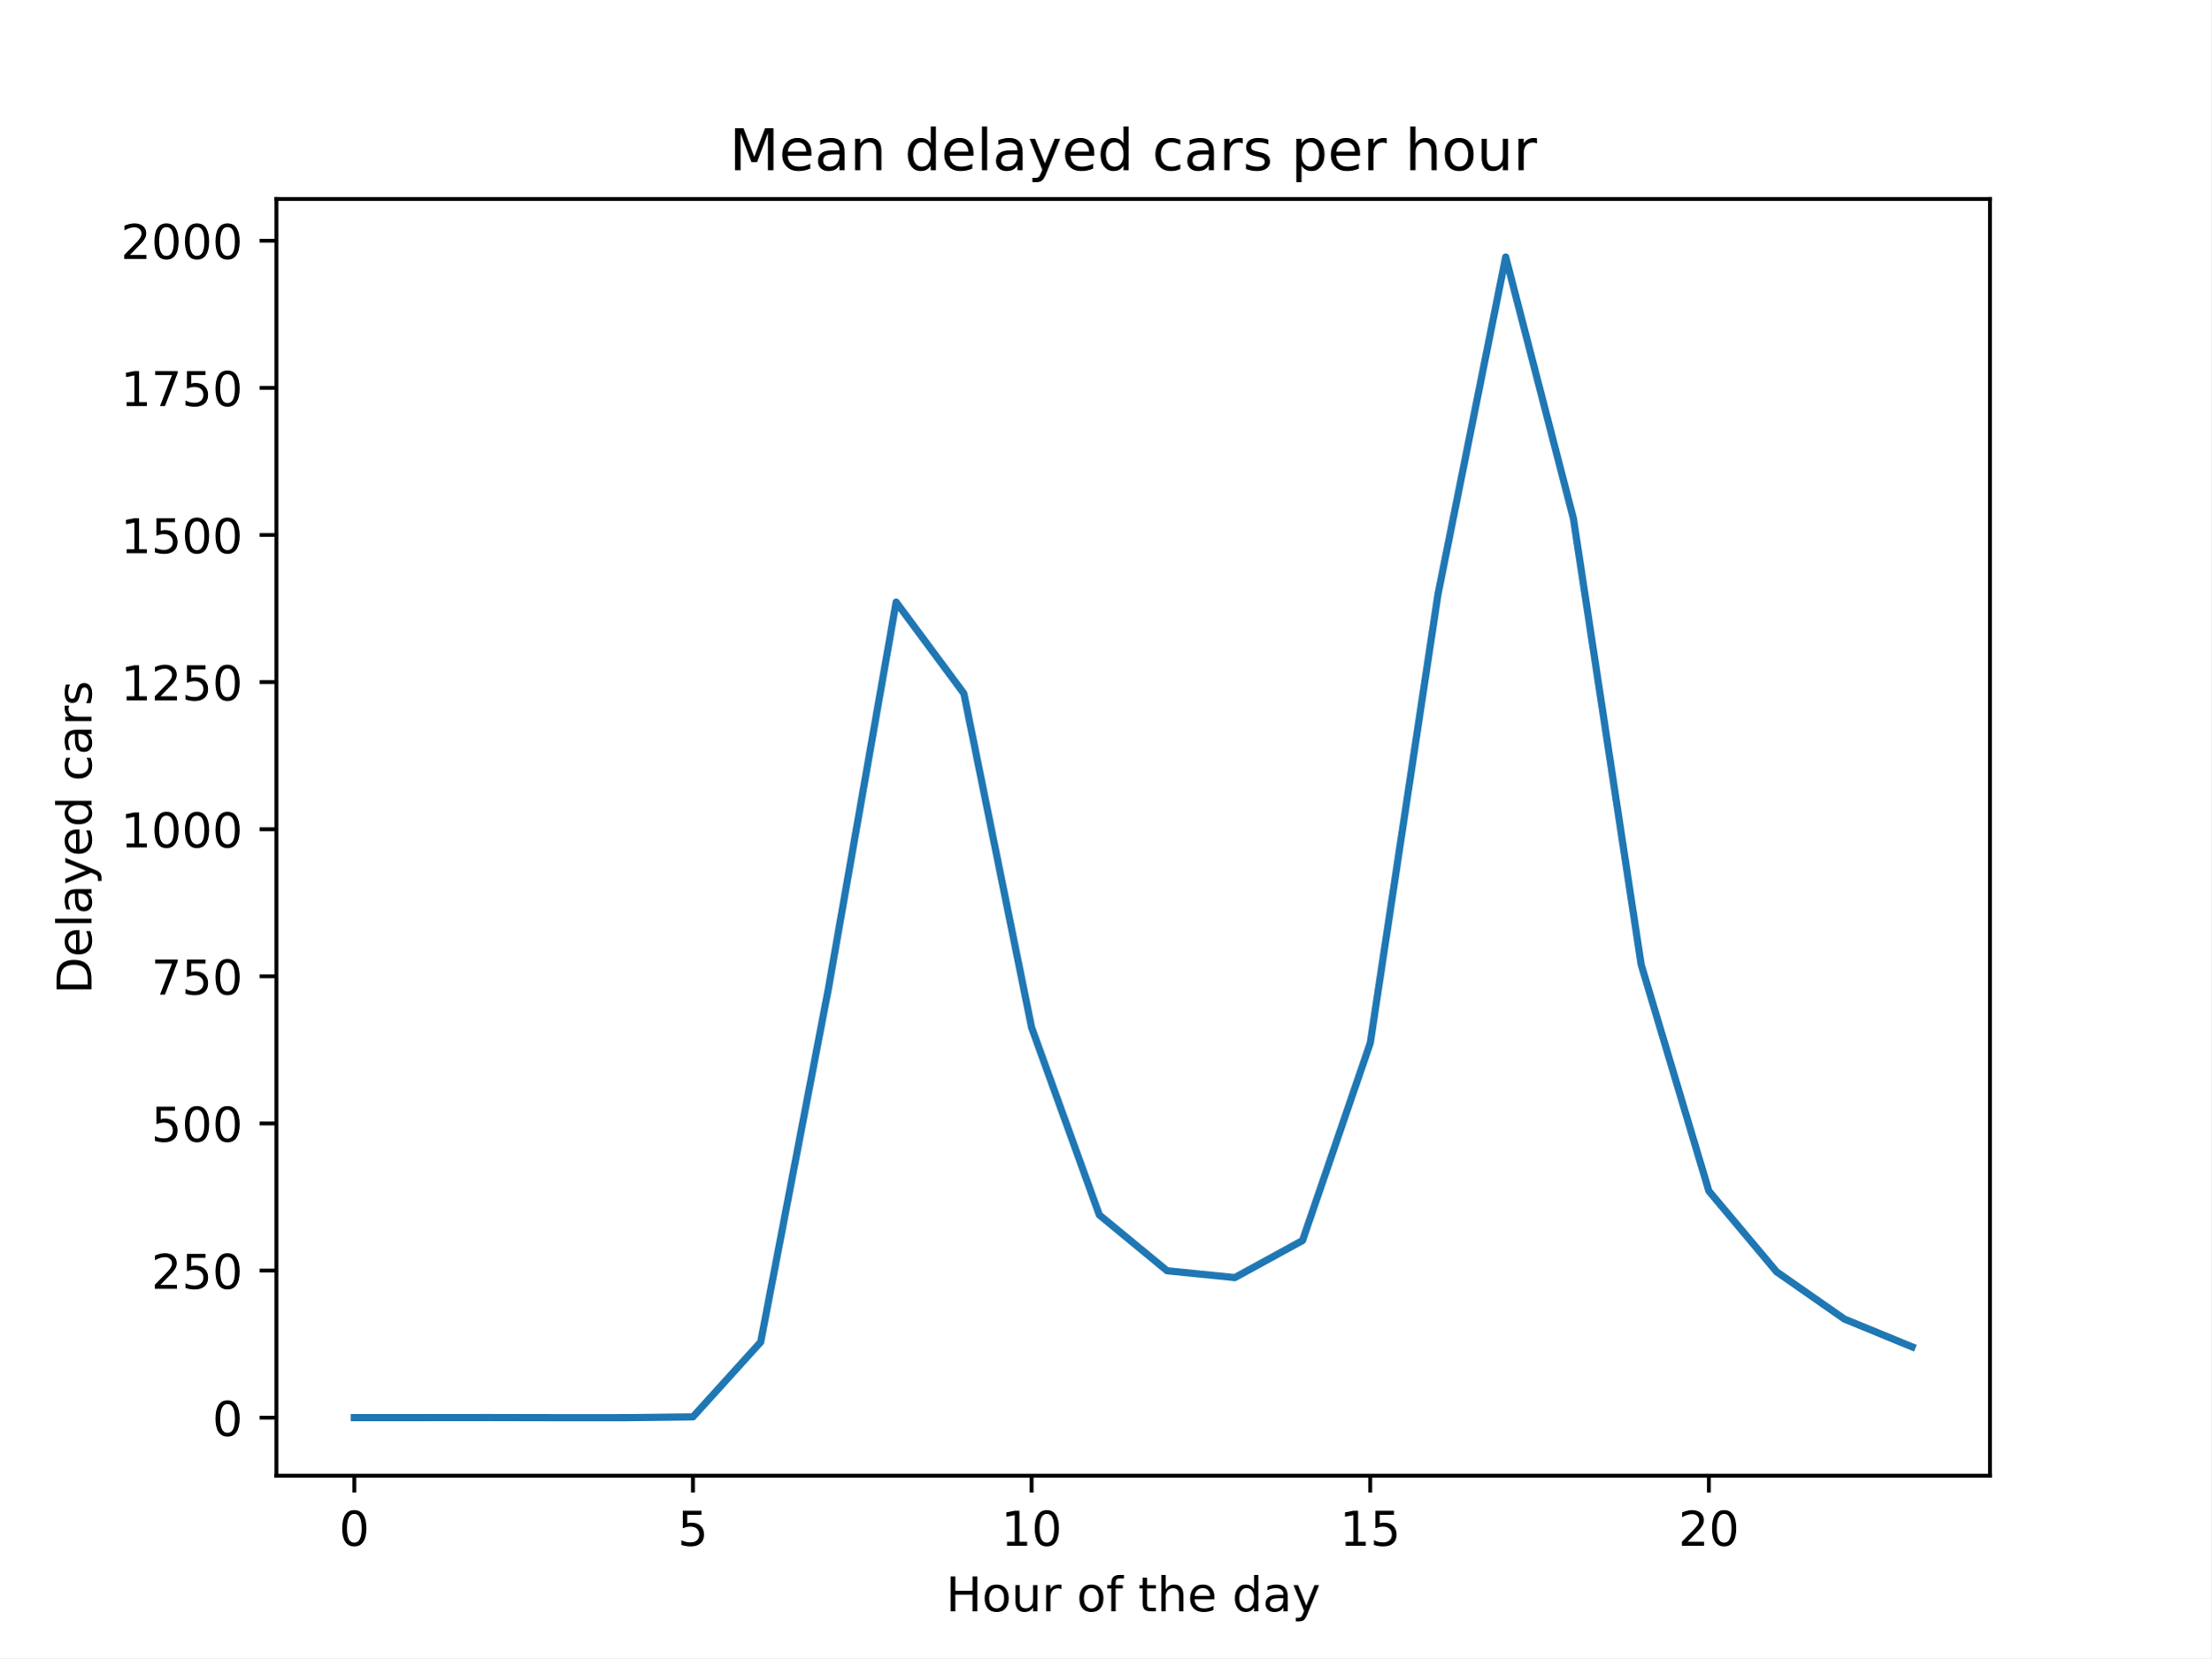
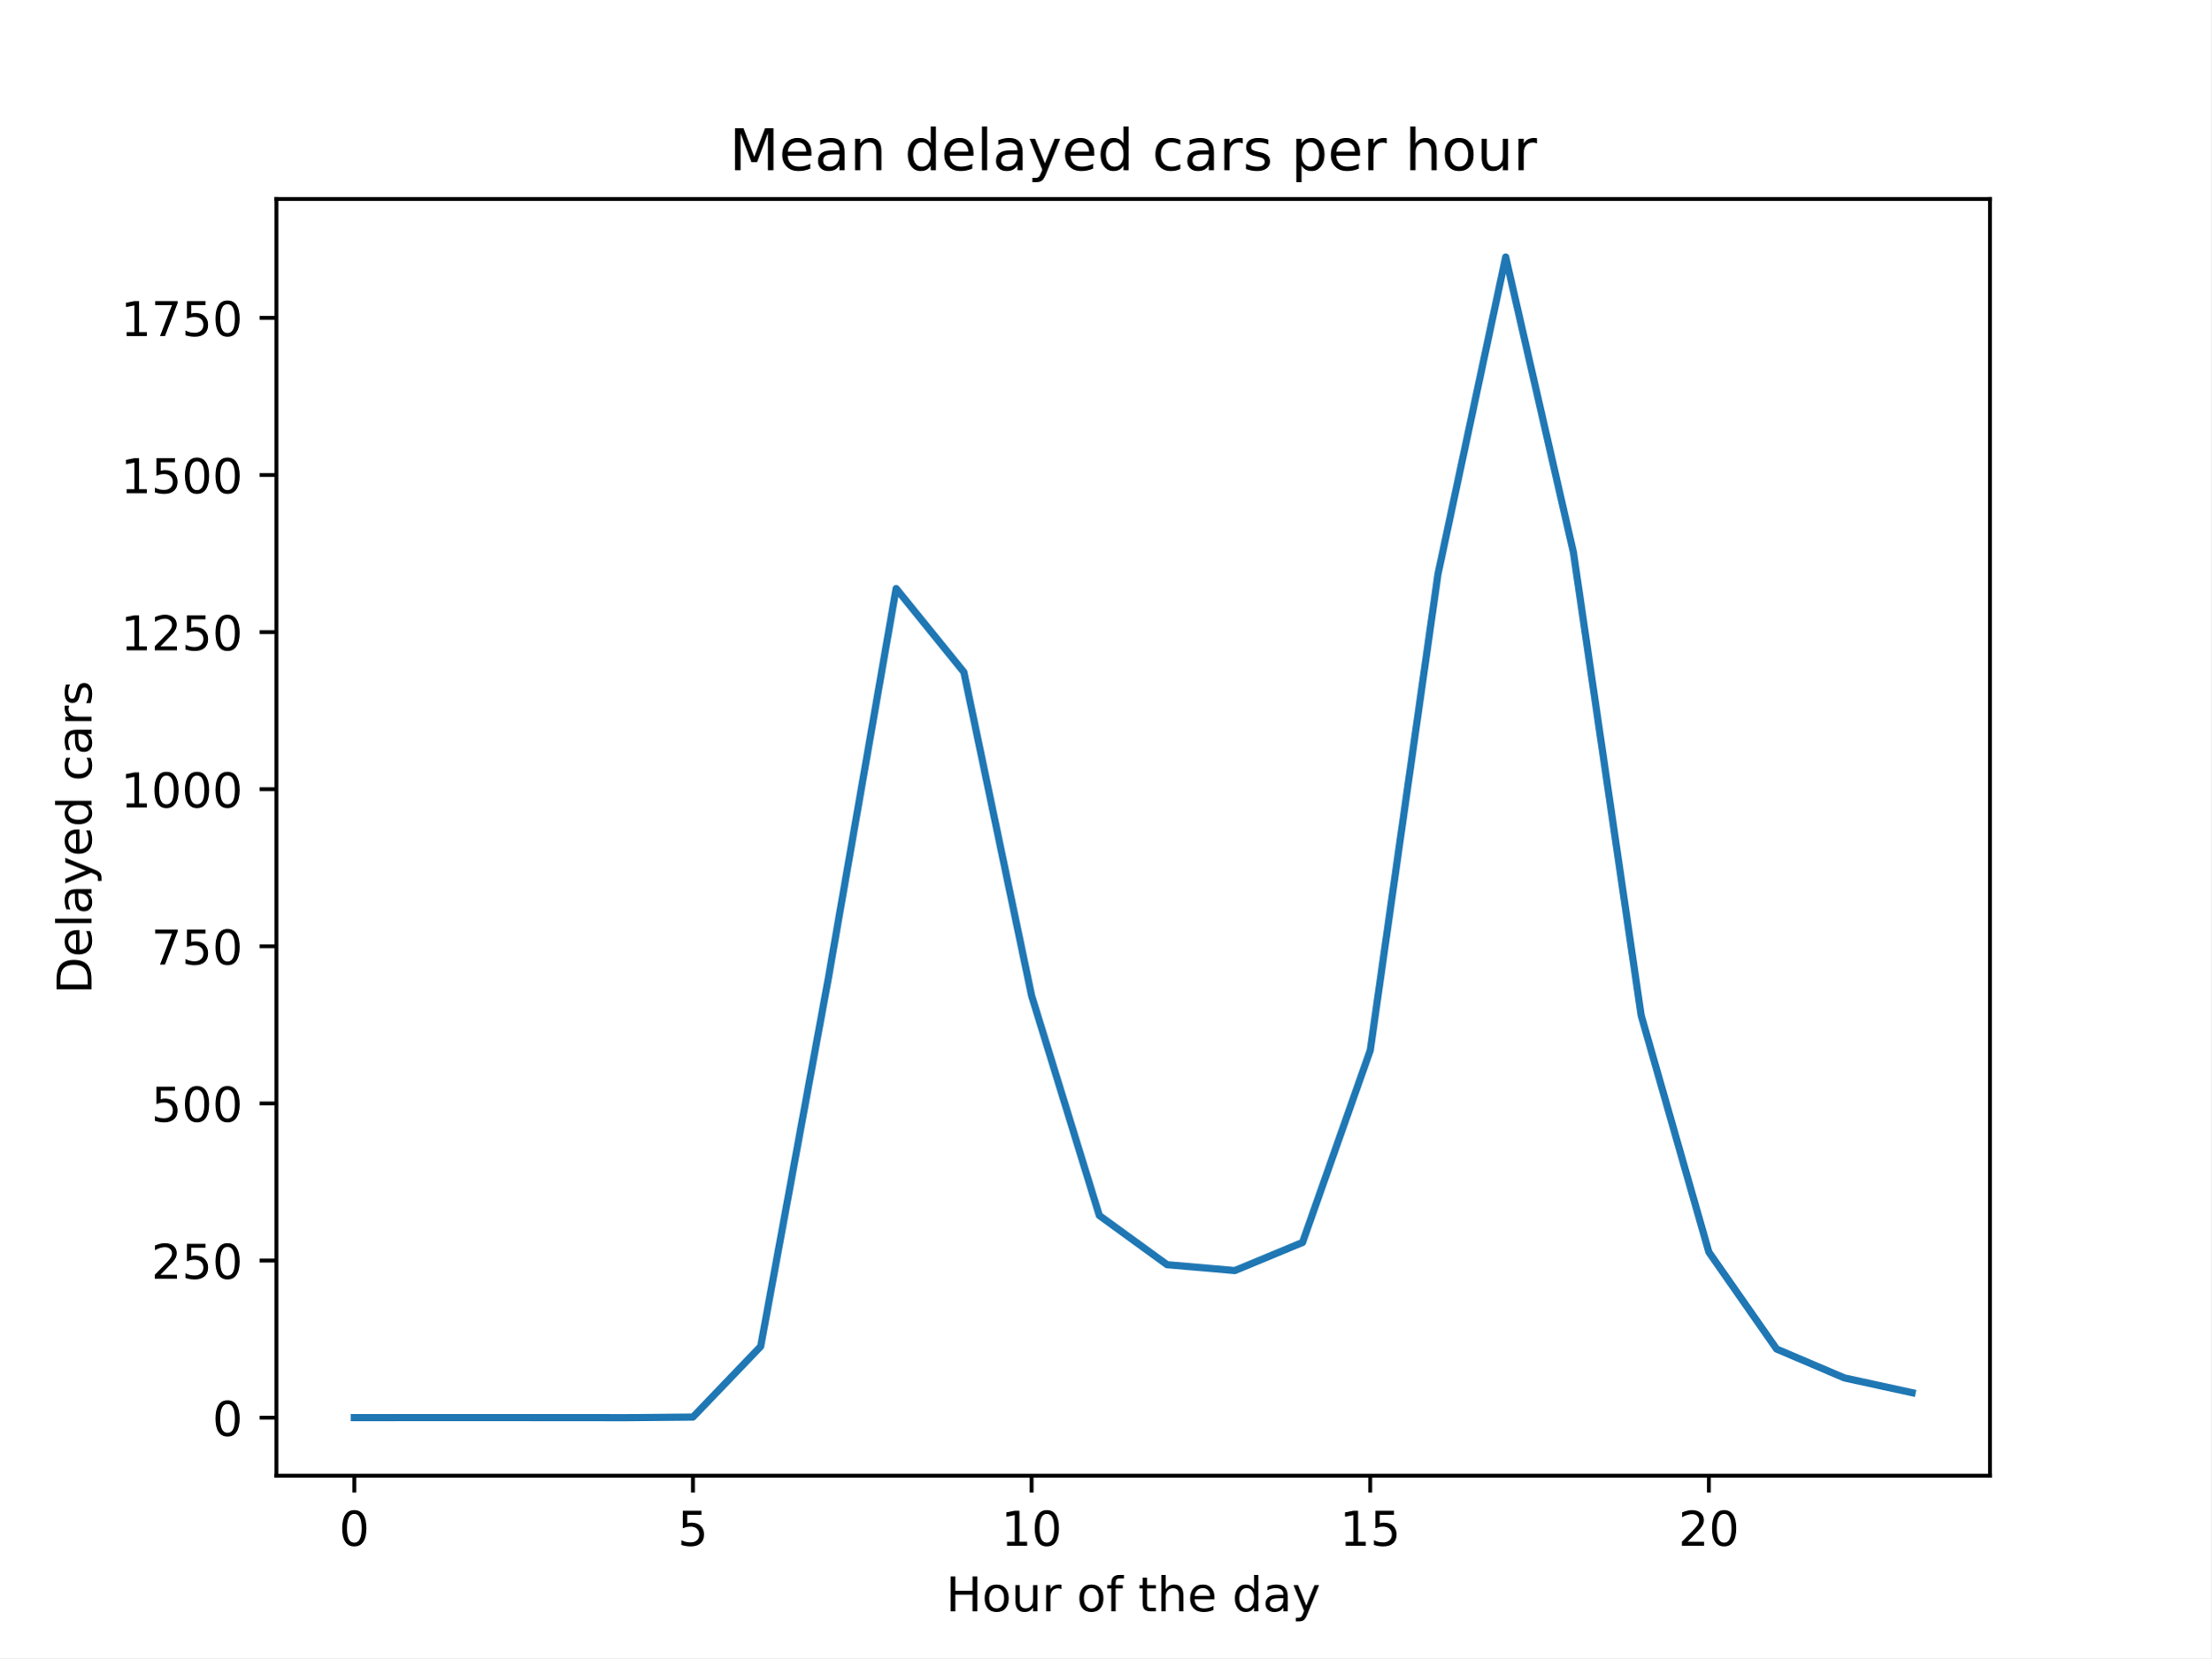
<svg xmlns="http://www.w3.org/2000/svg" xmlns:xlink="http://www.w3.org/1999/xlink" width="460.8pt" height="345.6pt" viewBox="0 0 460.8 345.6" version="1.1">
  <defs>
    <style type="text/css">*{stroke-linejoin: round; stroke-linecap: butt}</style>
  </defs>
  <g id="figure_1">
    <g id="patch_1">
      <path d="M 0 345.6  L 460.8 345.6  L 460.8 0  L 0 0  z " style="fill: #ffffff" />
    </g>
    <g id="axes_1">
      <g id="patch_2">
        <path d="M 57.6 307.584  L 414.72 307.584  L 414.72 41.472  L 57.6 41.472  z " style="fill: #ffffff" />
      </g>
      <g id="matplotlib.axis_1">
        <g id="xtick_1">
          <g id="line2d_1">
            <defs>
-               <path id="m93f88e745e" d="M 0 0  L 0 3.5  " style="stroke: #000000; stroke-width: 0.8" />
+               <path id="m4e6fc2c343" d="M 0 0  L 0 3.5  " style="stroke: #000000; stroke-width: 0.8" />
            </defs>
            <g>
-               <use xlink:href="#m93f88e745e" x="73.833" y="307.584" style="stroke: #000000; stroke-width: 0.8" />
+               <use xlink:href="#m4e6fc2c343" x="73.833" y="307.584" style="stroke: #000000; stroke-width: 0.8" />
            </g>
          </g>
          <g id="text_1">
            <g transform="translate(70.65148 322.1824) scale(0.1 -0.1)">
              <defs>
                <path id="DejaVuSans-30" d="M 2034 4250  Q 1547 4250 1301 3770  Q 1056 3291 1056 2328  Q 1056 1369 1301 889  Q 1547 409 2034 409  Q 2525 409 2770 889  Q 3016 1369 3016 2328  Q 3016 3291 2770 3770  Q 2525 4250 2034 4250  z M 2034 4750  Q 2819 4750 3233 4129  Q 3647 3509 3647 2328  Q 3647 1150 3233 529  Q 2819 -91 2034 -91  Q 1250 -91 836 529  Q 422 1150 422 2328  Q 422 3509 836 4129  Q 1250 4750 2034 4750  z " transform="scale(0.015625)" />
              </defs>
              <use xlink:href="#DejaVuSans-30" />
            </g>
          </g>
        </g>
        <g id="xtick_2">
          <g id="line2d_2">
            <g>
-               <use xlink:href="#m93f88e745e" x="144.41" y="307.584" style="stroke: #000000; stroke-width: 0.8" />
+               <use xlink:href="#m4e6fc2c343" x="144.41" y="307.584" style="stroke: #000000; stroke-width: 0.8" />
            </g>
          </g>
          <g id="text_2">
            <g transform="translate(141.2286 322.1824) scale(0.1 -0.1)">
              <defs>
                <path id="DejaVuSans-35" d="M 691 4666  L 3169 4666  L 3169 4134  L 1269 4134  L 1269 2991  Q 1406 3038 1543 3061  Q 1681 3084 1819 3084  Q 2600 3084 3056 2656  Q 3513 2228 3513 1497  Q 3513 744 3044 326  Q 2575 -91 1722 -91  Q 1428 -91 1123 -41  Q 819 9 494 109  L 494 744  Q 775 591 1075 516  Q 1375 441 1709 441  Q 2250 441 2565 725  Q 2881 1009 2881 1497  Q 2881 1984 2565 2268  Q 2250 2553 1709 2553  Q 1456 2553 1204 2497  Q 953 2441 691 2322  L 691 4666  z " transform="scale(0.015625)" />
              </defs>
              <use xlink:href="#DejaVuSans-35" />
            </g>
          </g>
        </g>
        <g id="xtick_3">
          <g id="line2d_3">
            <g>
-               <use xlink:href="#m93f88e745e" x="214.987" y="307.584" style="stroke: #000000; stroke-width: 0.8" />
+               <use xlink:href="#m4e6fc2c343" x="214.987" y="307.584" style="stroke: #000000; stroke-width: 0.8" />
            </g>
          </g>
          <g id="text_3">
            <g transform="translate(208.6244 322.1824) scale(0.1 -0.1)">
              <defs>
                <path id="DejaVuSans-31" d="M 794 531  L 1825 531  L 1825 4091  L 703 3866  L 703 4441  L 1819 4666  L 2450 4666  L 2450 531  L 3481 531  L 3481 0  L 794 0  L 794 531  z " transform="scale(0.015625)" />
              </defs>
              <use xlink:href="#DejaVuSans-31" />
              <use xlink:href="#DejaVuSans-30" transform="translate(63.62305 0)" />
            </g>
          </g>
        </g>
        <g id="xtick_4">
          <g id="line2d_4">
            <g>
-               <use xlink:href="#m93f88e745e" x="285.564" y="307.584" style="stroke: #000000; stroke-width: 0.8" />
+               <use xlink:href="#m4e6fc2c343" x="285.564" y="307.584" style="stroke: #000000; stroke-width: 0.8" />
            </g>
          </g>
          <g id="text_4">
            <g transform="translate(279.2015 322.1824) scale(0.1 -0.1)">
              <use xlink:href="#DejaVuSans-31" />
              <use xlink:href="#DejaVuSans-35" transform="translate(63.62305 0)" />
            </g>
          </g>
        </g>
        <g id="xtick_5">
          <g id="line2d_5">
            <g>
-               <use xlink:href="#m93f88e745e" x="356.141" y="307.584" style="stroke: #000000; stroke-width: 0.8" />
+               <use xlink:href="#m4e6fc2c343" x="356.141" y="307.584" style="stroke: #000000; stroke-width: 0.8" />
            </g>
          </g>
          <g id="text_5">
            <g transform="translate(349.7785 322.1824) scale(0.1 -0.1)">
              <defs>
                <path id="DejaVuSans-32" d="M 1228 531  L 3431 531  L 3431 0  L 469 0  L 469 531  Q 828 903 1448 1529  Q 2069 2156 2228 2338  Q 2531 2678 2651 2914  Q 2772 3150 2772 3378  Q 2772 3750 2511 3984  Q 2250 4219 1831 4219  Q 1534 4219 1204 4116  Q 875 4013 500 3803  L 500 4441  Q 881 4594 1212 4672  Q 1544 4750 1819 4750  Q 2544 4750 2975 4387  Q 3406 4025 3406 3419  Q 3406 3131 3298 2873  Q 3191 2616 2906 2266  Q 2828 2175 2409 1742  Q 1991 1309 1228 531  z " transform="scale(0.015625)" />
              </defs>
              <use xlink:href="#DejaVuSans-32" />
              <use xlink:href="#DejaVuSans-30" transform="translate(63.62305 0)" />
            </g>
          </g>
        </g>
        <g id="text_6">
          <g transform="translate(197.1264 335.8606) scale(0.1 -0.1)">
            <defs>
              <path id="DejaVuSans-48" d="M 628 4666  L 1259 4666  L 1259 2753  L 3553 2753  L 3553 4666  L 4184 4666  L 4184 0  L 3553 0  L 3553 2222  L 1259 2222  L 1259 0  L 628 0  L 628 4666  z " transform="scale(0.015625)" />
              <path id="DejaVuSans-6f" d="M 1959 3097  Q 1497 3097 1228 2736  Q 959 2375 959 1747  Q 959 1119 1226 758  Q 1494 397 1959 397  Q 2419 397 2687 759  Q 2956 1122 2956 1747  Q 2956 2369 2687 2733  Q 2419 3097 1959 3097  z M 1959 3584  Q 2709 3584 3137 3096  Q 3566 2609 3566 1747  Q 3566 888 3137 398  Q 2709 -91 1959 -91  Q 1206 -91 779 398  Q 353 888 353 1747  Q 353 2609 779 3096  Q 1206 3584 1959 3584  z " transform="scale(0.015625)" />
              <path id="DejaVuSans-75" d="M 544 1381  L 544 3500  L 1119 3500  L 1119 1403  Q 1119 906 1312 657  Q 1506 409 1894 409  Q 2359 409 2629 706  Q 2900 1003 2900 1516  L 2900 3500  L 3475 3500  L 3475 0  L 2900 0  L 2900 538  Q 2691 219 2414 64  Q 2138 -91 1772 -91  Q 1169 -91 856 284  Q 544 659 544 1381  z M 1991 3584  L 1991 3584  z " transform="scale(0.015625)" />
              <path id="DejaVuSans-72" d="M 2631 2963  Q 2534 3019 2420 3045  Q 2306 3072 2169 3072  Q 1681 3072 1420 2755  Q 1159 2438 1159 1844  L 1159 0  L 581 0  L 581 3500  L 1159 3500  L 1159 2956  Q 1341 3275 1631 3429  Q 1922 3584 2338 3584  Q 2397 3584 2469 3576  Q 2541 3569 2628 3553  L 2631 2963  z " transform="scale(0.015625)" />
              <path id="DejaVuSans-20" transform="scale(0.015625)" />
              <path id="DejaVuSans-66" d="M 2375 4863  L 2375 4384  L 1825 4384  Q 1516 4384 1395 4259  Q 1275 4134 1275 3809  L 1275 3500  L 2222 3500  L 2222 3053  L 1275 3053  L 1275 0  L 697 0  L 697 3053  L 147 3053  L 147 3500  L 697 3500  L 697 3744  Q 697 4328 969 4595  Q 1241 4863 1831 4863  L 2375 4863  z " transform="scale(0.015625)" />
              <path id="DejaVuSans-74" d="M 1172 4494  L 1172 3500  L 2356 3500  L 2356 3053  L 1172 3053  L 1172 1153  Q 1172 725 1289 603  Q 1406 481 1766 481  L 2356 481  L 2356 0  L 1766 0  Q 1100 0 847 248  Q 594 497 594 1153  L 594 3053  L 172 3053  L 172 3500  L 594 3500  L 594 4494  L 1172 4494  z " transform="scale(0.015625)" />
              <path id="DejaVuSans-68" d="M 3513 2113  L 3513 0  L 2938 0  L 2938 2094  Q 2938 2591 2744 2837  Q 2550 3084 2163 3084  Q 1697 3084 1428 2787  Q 1159 2491 1159 1978  L 1159 0  L 581 0  L 581 4863  L 1159 4863  L 1159 2956  Q 1366 3272 1645 3428  Q 1925 3584 2291 3584  Q 2894 3584 3203 3211  Q 3513 2838 3513 2113  z " transform="scale(0.015625)" />
              <path id="DejaVuSans-65" d="M 3597 1894  L 3597 1613  L 953 1613  Q 991 1019 1311 708  Q 1631 397 2203 397  Q 2534 397 2845 478  Q 3156 559 3463 722  L 3463 178  Q 3153 47 2828 -22  Q 2503 -91 2169 -91  Q 1331 -91 842 396  Q 353 884 353 1716  Q 353 2575 817 3079  Q 1281 3584 2069 3584  Q 2775 3584 3186 3129  Q 3597 2675 3597 1894  z M 3022 2063  Q 3016 2534 2758 2815  Q 2500 3097 2075 3097  Q 1594 3097 1305 2825  Q 1016 2553 972 2059  L 3022 2063  z " transform="scale(0.015625)" />
              <path id="DejaVuSans-64" d="M 2906 2969  L 2906 4863  L 3481 4863  L 3481 0  L 2906 0  L 2906 525  Q 2725 213 2448 61  Q 2172 -91 1784 -91  Q 1150 -91 751 415  Q 353 922 353 1747  Q 353 2572 751 3078  Q 1150 3584 1784 3584  Q 2172 3584 2448 3432  Q 2725 3281 2906 2969  z M 947 1747  Q 947 1113 1208 752  Q 1469 391 1925 391  Q 2381 391 2643 752  Q 2906 1113 2906 1747  Q 2906 2381 2643 2742  Q 2381 3103 1925 3103  Q 1469 3103 1208 2742  Q 947 2381 947 1747  z " transform="scale(0.015625)" />
              <path id="DejaVuSans-61" d="M 2194 1759  Q 1497 1759 1228 1600  Q 959 1441 959 1056  Q 959 750 1161 570  Q 1363 391 1709 391  Q 2188 391 2477 730  Q 2766 1069 2766 1631  L 2766 1759  L 2194 1759  z M 3341 1997  L 3341 0  L 2766 0  L 2766 531  Q 2569 213 2275 61  Q 1981 -91 1556 -91  Q 1019 -91 701 211  Q 384 513 384 1019  Q 384 1609 779 1909  Q 1175 2209 1959 2209  L 2766 2209  L 2766 2266  Q 2766 2663 2505 2880  Q 2244 3097 1772 3097  Q 1472 3097 1187 3025  Q 903 2953 641 2809  L 641 3341  Q 956 3463 1253 3523  Q 1550 3584 1831 3584  Q 2591 3584 2966 3190  Q 3341 2797 3341 1997  z " transform="scale(0.015625)" />
              <path id="DejaVuSans-79" d="M 2059 -325  Q 1816 -950 1584 -1140  Q 1353 -1331 966 -1331  L 506 -1331  L 506 -850  L 844 -850  Q 1081 -850 1212 -737  Q 1344 -625 1503 -206  L 1606 56  L 191 3500  L 800 3500  L 1894 763  L 2988 3500  L 3597 3500  L 2059 -325  z " transform="scale(0.015625)" />
            </defs>
            <use xlink:href="#DejaVuSans-48" />
            <use xlink:href="#DejaVuSans-6f" transform="translate(75.19531 0)" />
            <use xlink:href="#DejaVuSans-75" transform="translate(136.377 0)" />
            <use xlink:href="#DejaVuSans-72" transform="translate(199.7559 0)" />
            <use xlink:href="#DejaVuSans-20" transform="translate(240.8691 0)" />
            <use xlink:href="#DejaVuSans-6f" transform="translate(272.6562 0)" />
            <use xlink:href="#DejaVuSans-66" transform="translate(333.8379 0)" />
            <use xlink:href="#DejaVuSans-20" transform="translate(369.043 0)" />
            <use xlink:href="#DejaVuSans-74" transform="translate(400.8301 0)" />
            <use xlink:href="#DejaVuSans-68" transform="translate(440.0391 0)" />
            <use xlink:href="#DejaVuSans-65" transform="translate(503.418 0)" />
            <use xlink:href="#DejaVuSans-20" transform="translate(564.9414 0)" />
            <use xlink:href="#DejaVuSans-64" transform="translate(596.7285 0)" />
            <use xlink:href="#DejaVuSans-61" transform="translate(660.2051 0)" />
            <use xlink:href="#DejaVuSans-79" transform="translate(721.4844 0)" />
          </g>
        </g>
      </g>
      <g id="matplotlib.axis_2">
        <g id="ytick_1">
          <g id="line2d_6">
            <defs>
-               <path id="mfab80cbee7" d="M 0 0  L -3.5 0  " style="stroke: #000000; stroke-width: 0.8" />
+               <path id="m8600502630" d="M 0 0  L -3.5 0  " style="stroke: #000000; stroke-width: 0.8" />
            </defs>
            <g>
-               <use xlink:href="#mfab80cbee7" x="57.6" y="295.497" style="stroke: #000000; stroke-width: 0.8" />
+               <use xlink:href="#m8600502630" x="57.6" y="295.491" style="stroke: #000000; stroke-width: 0.8" />
            </g>
          </g>
          <g id="text_7">
-             <g transform="translate(44.2375 299.2962) scale(0.1 -0.1)">
+             <g transform="translate(44.2375 299.2903) scale(0.1 -0.1)">
              <use xlink:href="#DejaVuSans-30" />
            </g>
          </g>
        </g>
        <g id="ytick_2">
          <g id="line2d_7">
            <g>
-               <use xlink:href="#mfab80cbee7" x="57.6" y="264.831" style="stroke: #000000; stroke-width: 0.8" />
+               <use xlink:href="#m8600502630" x="57.6" y="262.742" style="stroke: #000000; stroke-width: 0.8" />
            </g>
          </g>
          <g id="text_8">
-             <g transform="translate(31.5125 268.6301) scale(0.1 -0.1)">
+             <g transform="translate(31.5125 266.5408) scale(0.1 -0.1)">
              <use xlink:href="#DejaVuSans-32" />
              <use xlink:href="#DejaVuSans-35" transform="translate(63.62305 0)" />
              <use xlink:href="#DejaVuSans-30" transform="translate(127.2461 0)" />
            </g>
          </g>
        </g>
        <g id="ytick_3">
          <g id="line2d_8">
            <g>
-               <use xlink:href="#mfab80cbee7" x="57.6" y="234.165" style="stroke: #000000; stroke-width: 0.8" />
+               <use xlink:href="#m8600502630" x="57.6" y="229.992" style="stroke: #000000; stroke-width: 0.8" />
            </g>
          </g>
          <g id="text_9">
-             <g transform="translate(31.5125 237.964) scale(0.1 -0.1)">
+             <g transform="translate(31.5125 233.7913) scale(0.1 -0.1)">
              <use xlink:href="#DejaVuSans-35" />
              <use xlink:href="#DejaVuSans-30" transform="translate(63.62305 0)" />
              <use xlink:href="#DejaVuSans-30" transform="translate(127.2461 0)" />
            </g>
          </g>
        </g>
        <g id="ytick_4">
          <g id="line2d_9">
            <g>
-               <use xlink:href="#mfab80cbee7" x="57.6" y="203.499" style="stroke: #000000; stroke-width: 0.8" />
+               <use xlink:href="#m8600502630" x="57.6" y="197.243" style="stroke: #000000; stroke-width: 0.8" />
            </g>
          </g>
          <g id="text_10">
-             <g transform="translate(31.5125 207.2979) scale(0.1 -0.1)">
+             <g transform="translate(31.5125 201.0418) scale(0.1 -0.1)">
              <defs>
                <path id="DejaVuSans-37" d="M 525 4666  L 3525 4666  L 3525 4397  L 1831 0  L 1172 0  L 2766 4134  L 525 4134  L 525 4666  z " transform="scale(0.015625)" />
              </defs>
              <use xlink:href="#DejaVuSans-37" />
              <use xlink:href="#DejaVuSans-35" transform="translate(63.62305 0)" />
              <use xlink:href="#DejaVuSans-30" transform="translate(127.2461 0)" />
            </g>
          </g>
        </g>
        <g id="ytick_5">
          <g id="line2d_10">
            <g>
-               <use xlink:href="#mfab80cbee7" x="57.6" y="172.833" style="stroke: #000000; stroke-width: 0.8" />
+               <use xlink:href="#m8600502630" x="57.6" y="164.493" style="stroke: #000000; stroke-width: 0.8" />
            </g>
          </g>
          <g id="text_11">
-             <g transform="translate(25.15 176.6318) scale(0.1 -0.1)">
+             <g transform="translate(25.15 168.2923) scale(0.1 -0.1)">
              <use xlink:href="#DejaVuSans-31" />
              <use xlink:href="#DejaVuSans-30" transform="translate(63.62305 0)" />
              <use xlink:href="#DejaVuSans-30" transform="translate(127.2461 0)" />
              <use xlink:href="#DejaVuSans-30" transform="translate(190.8691 0)" />
            </g>
          </g>
        </g>
        <g id="ytick_6">
          <g id="line2d_11">
            <g>
-               <use xlink:href="#mfab80cbee7" x="57.6" y="142.166" style="stroke: #000000; stroke-width: 0.8" />
+               <use xlink:href="#m8600502630" x="57.6" y="131.744" style="stroke: #000000; stroke-width: 0.8" />
            </g>
          </g>
          <g id="text_12">
-             <g transform="translate(25.15 145.9657) scale(0.1 -0.1)">
+             <g transform="translate(25.15 135.5428) scale(0.1 -0.1)">
              <use xlink:href="#DejaVuSans-31" />
              <use xlink:href="#DejaVuSans-32" transform="translate(63.62305 0)" />
              <use xlink:href="#DejaVuSans-35" transform="translate(127.2461 0)" />
              <use xlink:href="#DejaVuSans-30" transform="translate(190.8691 0)" />
            </g>
          </g>
        </g>
        <g id="ytick_7">
          <g id="line2d_12">
            <g>
-               <use xlink:href="#mfab80cbee7" x="57.6" y="111.5" style="stroke: #000000; stroke-width: 0.8" />
+               <use xlink:href="#m8600502630" x="57.6" y="98.994" style="stroke: #000000; stroke-width: 0.8" />
            </g>
          </g>
          <g id="text_13">
-             <g transform="translate(25.15 115.2996) scale(0.1 -0.1)">
+             <g transform="translate(25.15 102.7933) scale(0.1 -0.1)">
              <use xlink:href="#DejaVuSans-31" />
              <use xlink:href="#DejaVuSans-35" transform="translate(63.62305 0)" />
              <use xlink:href="#DejaVuSans-30" transform="translate(127.2461 0)" />
              <use xlink:href="#DejaVuSans-30" transform="translate(190.8691 0)" />
            </g>
          </g>
        </g>
        <g id="ytick_8">
          <g id="line2d_13">
            <g>
-               <use xlink:href="#mfab80cbee7" x="57.6" y="80.834" style="stroke: #000000; stroke-width: 0.8" />
+               <use xlink:href="#m8600502630" x="57.6" y="66.245" style="stroke: #000000; stroke-width: 0.8" />
            </g>
          </g>
          <g id="text_14">
-             <g transform="translate(25.15 84.63353) scale(0.1 -0.1)">
+             <g transform="translate(25.15 70.0438) scale(0.1 -0.1)">
              <use xlink:href="#DejaVuSans-31" />
              <use xlink:href="#DejaVuSans-37" transform="translate(63.62305 0)" />
              <use xlink:href="#DejaVuSans-35" transform="translate(127.2461 0)" />
              <use xlink:href="#DejaVuSans-30" transform="translate(190.8691 0)" />
            </g>
          </g>
        </g>
-         <g id="ytick_9">
-           <g id="line2d_14">
-             <g>
-               <use xlink:href="#mfab80cbee7" x="57.6" y="50.168" style="stroke: #000000; stroke-width: 0.8" />
-             </g>
-           </g>
-           <g id="text_15">
-             <g transform="translate(25.15 53.96744) scale(0.1 -0.1)">
-               <use xlink:href="#DejaVuSans-32" />
-               <use xlink:href="#DejaVuSans-30" transform="translate(63.62305 0)" />
-               <use xlink:href="#DejaVuSans-30" transform="translate(127.2461 0)" />
-               <use xlink:href="#DejaVuSans-30" transform="translate(190.8691 0)" />
-             </g>
-           </g>
-         </g>
-         <g id="text_16">
+         <g id="text_15">
          <g transform="translate(19.07031 207.1803) rotate(-90) scale(0.1 -0.1)">
            <defs>
              <path id="DejaVuSans-44" d="M 1259 4147  L 1259 519  L 2022 519  Q 2988 519 3436 956  Q 3884 1394 3884 2338  Q 3884 3275 3436 3711  Q 2988 4147 2022 4147  L 1259 4147  z M 628 4666  L 1925 4666  Q 3281 4666 3915 4102  Q 4550 3538 4550 2338  Q 4550 1131 3912 565  Q 3275 0 1925 0  L 628 0  L 628 4666  z " transform="scale(0.015625)" />
              <path id="DejaVuSans-6c" d="M 603 4863  L 1178 4863  L 1178 0  L 603 0  L 603 4863  z " transform="scale(0.015625)" />
              <path id="DejaVuSans-63" d="M 3122 3366  L 3122 2828  Q 2878 2963 2633 3030  Q 2388 3097 2138 3097  Q 1578 3097 1268 2742  Q 959 2388 959 1747  Q 959 1106 1268 751  Q 1578 397 2138 397  Q 2388 397 2633 464  Q 2878 531 3122 666  L 3122 134  Q 2881 22 2623 -34  Q 2366 -91 2075 -91  Q 1284 -91 818 406  Q 353 903 353 1747  Q 353 2603 823 3093  Q 1294 3584 2113 3584  Q 2378 3584 2631 3529  Q 2884 3475 3122 3366  z " transform="scale(0.015625)" />
              <path id="DejaVuSans-73" d="M 2834 3397  L 2834 2853  Q 2591 2978 2328 3040  Q 2066 3103 1784 3103  Q 1356 3103 1142 2972  Q 928 2841 928 2578  Q 928 2378 1081 2264  Q 1234 2150 1697 2047  L 1894 2003  Q 2506 1872 2764 1633  Q 3022 1394 3022 966  Q 3022 478 2636 193  Q 2250 -91 1575 -91  Q 1294 -91 989 -36  Q 684 19 347 128  L 347 722  Q 666 556 975 473  Q 1284 391 1588 391  Q 1994 391 2212 530  Q 2431 669 2431 922  Q 2431 1156 2273 1281  Q 2116 1406 1581 1522  L 1381 1569  Q 847 1681 609 1914  Q 372 2147 372 2553  Q 372 3047 722 3315  Q 1072 3584 1716 3584  Q 2034 3584 2315 3537  Q 2597 3491 2834 3397  z " transform="scale(0.015625)" />
            </defs>
            <use xlink:href="#DejaVuSans-44" />
            <use xlink:href="#DejaVuSans-65" transform="translate(77.00195 0)" />
            <use xlink:href="#DejaVuSans-6c" transform="translate(138.5254 0)" />
            <use xlink:href="#DejaVuSans-61" transform="translate(166.3086 0)" />
            <use xlink:href="#DejaVuSans-79" transform="translate(227.5879 0)" />
            <use xlink:href="#DejaVuSans-65" transform="translate(286.7676 0)" />
            <use xlink:href="#DejaVuSans-64" transform="translate(348.291 0)" />
            <use xlink:href="#DejaVuSans-20" transform="translate(411.7676 0)" />
            <use xlink:href="#DejaVuSans-63" transform="translate(443.5547 0)" />
            <use xlink:href="#DejaVuSans-61" transform="translate(498.5352 0)" />
            <use xlink:href="#DejaVuSans-72" transform="translate(559.8145 0)" />
            <use xlink:href="#DejaVuSans-73" transform="translate(600.9277 0)" />
          </g>
        </g>
      </g>
-       <g id="line2d_15">
-         <path d="M 73.833 295.479  L 87.948 295.472  L 102.064 295.458  L 116.179 295.488  L 130.294 295.484  L 144.41 295.32  L 158.525 279.728  L 172.641 206.056  L 186.756 125.494  L 200.871 144.538  L 214.987 214.161  L 229.102 253.233  L 243.218 264.863  L 257.333 266.298  L 271.449 258.568  L 285.564 217.415  L 299.679 123.884  L 313.795 53.568  L 327.91 108.096  L 342.026 201.044  L 356.141 248.256  L 370.256 265.085  L 384.372 274.931  L 398.487 280.731  " clip-path="url(#pd6abde882c)" style="fill: none; stroke: #1f77b4; stroke-width: 1.5; stroke-linecap: square" />
+       <g id="line2d_14">
+         <path d="M 73.833 295.48  L 87.948 295.464  L 102.064 295.47  L 116.179 295.471  L 130.294 295.488  L 144.41 295.361  L 158.525 280.639  L 172.641 203.828  L 186.756 122.661  L 200.871 140.082  L 214.987 207.526  L 229.102 253.352  L 243.218 263.599  L 257.333 264.831  L 271.449 258.971  L 285.564 218.925  L 299.679 119.676  L 313.795 53.568  L 327.91 115.149  L 342.026 211.64  L 356.141 260.987  L 370.256 281.186  L 384.372 287.204  L 398.487 290.283  " clip-path="url(#pa89fbbad79)" style="fill: none; stroke: #1f77b4; stroke-width: 1.5; stroke-linecap: square" />
      </g>
      <g id="patch_3">
        <path d="M 57.6 307.584  L 57.6 41.472  " style="fill: none; stroke: #000000; stroke-width: 0.8; stroke-linejoin: miter; stroke-linecap: square" />
      </g>
      <g id="patch_4">
        <path d="M 414.72 307.584  L 414.72 41.472  " style="fill: none; stroke: #000000; stroke-width: 0.8; stroke-linejoin: miter; stroke-linecap: square" />
      </g>
      <g id="patch_5">
        <path d="M 57.6 307.584  L 414.72 307.584  " style="fill: none; stroke: #000000; stroke-width: 0.8; stroke-linejoin: miter; stroke-linecap: square" />
      </g>
      <g id="patch_6">
        <path d="M 57.6 41.472  L 414.72 41.472  " style="fill: none; stroke: #000000; stroke-width: 0.8; stroke-linejoin: miter; stroke-linecap: square" />
      </g>
-       <g id="text_17">
+       <g id="text_16">
        <g transform="translate(152.0091 35.472) scale(0.12 -0.12)">
          <defs>
            <path id="DejaVuSans-4d" d="M 628 4666  L 1569 4666  L 2759 1491  L 3956 4666  L 4897 4666  L 4897 0  L 4281 0  L 4281 4097  L 3078 897  L 2444 897  L 1241 4097  L 1241 0  L 628 0  L 628 4666  z " transform="scale(0.015625)" />
            <path id="DejaVuSans-6e" d="M 3513 2113  L 3513 0  L 2938 0  L 2938 2094  Q 2938 2591 2744 2837  Q 2550 3084 2163 3084  Q 1697 3084 1428 2787  Q 1159 2491 1159 1978  L 1159 0  L 581 0  L 581 3500  L 1159 3500  L 1159 2956  Q 1366 3272 1645 3428  Q 1925 3584 2291 3584  Q 2894 3584 3203 3211  Q 3513 2838 3513 2113  z " transform="scale(0.015625)" />
            <path id="DejaVuSans-70" d="M 1159 525  L 1159 -1331  L 581 -1331  L 581 3500  L 1159 3500  L 1159 2969  Q 1341 3281 1617 3432  Q 1894 3584 2278 3584  Q 2916 3584 3314 3078  Q 3713 2572 3713 1747  Q 3713 922 3314 415  Q 2916 -91 2278 -91  Q 1894 -91 1617 61  Q 1341 213 1159 525  z M 3116 1747  Q 3116 2381 2855 2742  Q 2594 3103 2138 3103  Q 1681 3103 1420 2742  Q 1159 2381 1159 1747  Q 1159 1113 1420 752  Q 1681 391 2138 391  Q 2594 391 2855 752  Q 3116 1113 3116 1747  z " transform="scale(0.015625)" />
          </defs>
          <use xlink:href="#DejaVuSans-4d" />
          <use xlink:href="#DejaVuSans-65" transform="translate(86.2793 0)" />
          <use xlink:href="#DejaVuSans-61" transform="translate(147.8027 0)" />
          <use xlink:href="#DejaVuSans-6e" transform="translate(209.082 0)" />
          <use xlink:href="#DejaVuSans-20" transform="translate(272.4609 0)" />
          <use xlink:href="#DejaVuSans-64" transform="translate(304.248 0)" />
          <use xlink:href="#DejaVuSans-65" transform="translate(367.7246 0)" />
          <use xlink:href="#DejaVuSans-6c" transform="translate(429.248 0)" />
          <use xlink:href="#DejaVuSans-61" transform="translate(457.0312 0)" />
          <use xlink:href="#DejaVuSans-79" transform="translate(518.3105 0)" />
          <use xlink:href="#DejaVuSans-65" transform="translate(577.4902 0)" />
          <use xlink:href="#DejaVuSans-64" transform="translate(639.0137 0)" />
          <use xlink:href="#DejaVuSans-20" transform="translate(702.4902 0)" />
          <use xlink:href="#DejaVuSans-63" transform="translate(734.2773 0)" />
          <use xlink:href="#DejaVuSans-61" transform="translate(789.2578 0)" />
          <use xlink:href="#DejaVuSans-72" transform="translate(850.5371 0)" />
          <use xlink:href="#DejaVuSans-73" transform="translate(891.6504 0)" />
          <use xlink:href="#DejaVuSans-20" transform="translate(943.75 0)" />
          <use xlink:href="#DejaVuSans-70" transform="translate(975.5371 0)" />
          <use xlink:href="#DejaVuSans-65" transform="translate(1039.014 0)" />
          <use xlink:href="#DejaVuSans-72" transform="translate(1100.537 0)" />
          <use xlink:href="#DejaVuSans-20" transform="translate(1141.65 0)" />
          <use xlink:href="#DejaVuSans-68" transform="translate(1173.438 0)" />
          <use xlink:href="#DejaVuSans-6f" transform="translate(1236.816 0)" />
          <use xlink:href="#DejaVuSans-75" transform="translate(1297.998 0)" />
          <use xlink:href="#DejaVuSans-72" transform="translate(1361.377 0)" />
        </g>
      </g>
    </g>
  </g>
  <defs>
-     <clipPath id="pd6abde882c">
+     <clipPath id="pa89fbbad79">
      <rect x="57.6" y="41.472" width="357.12" height="266.112" />
    </clipPath>
  </defs>
</svg>
